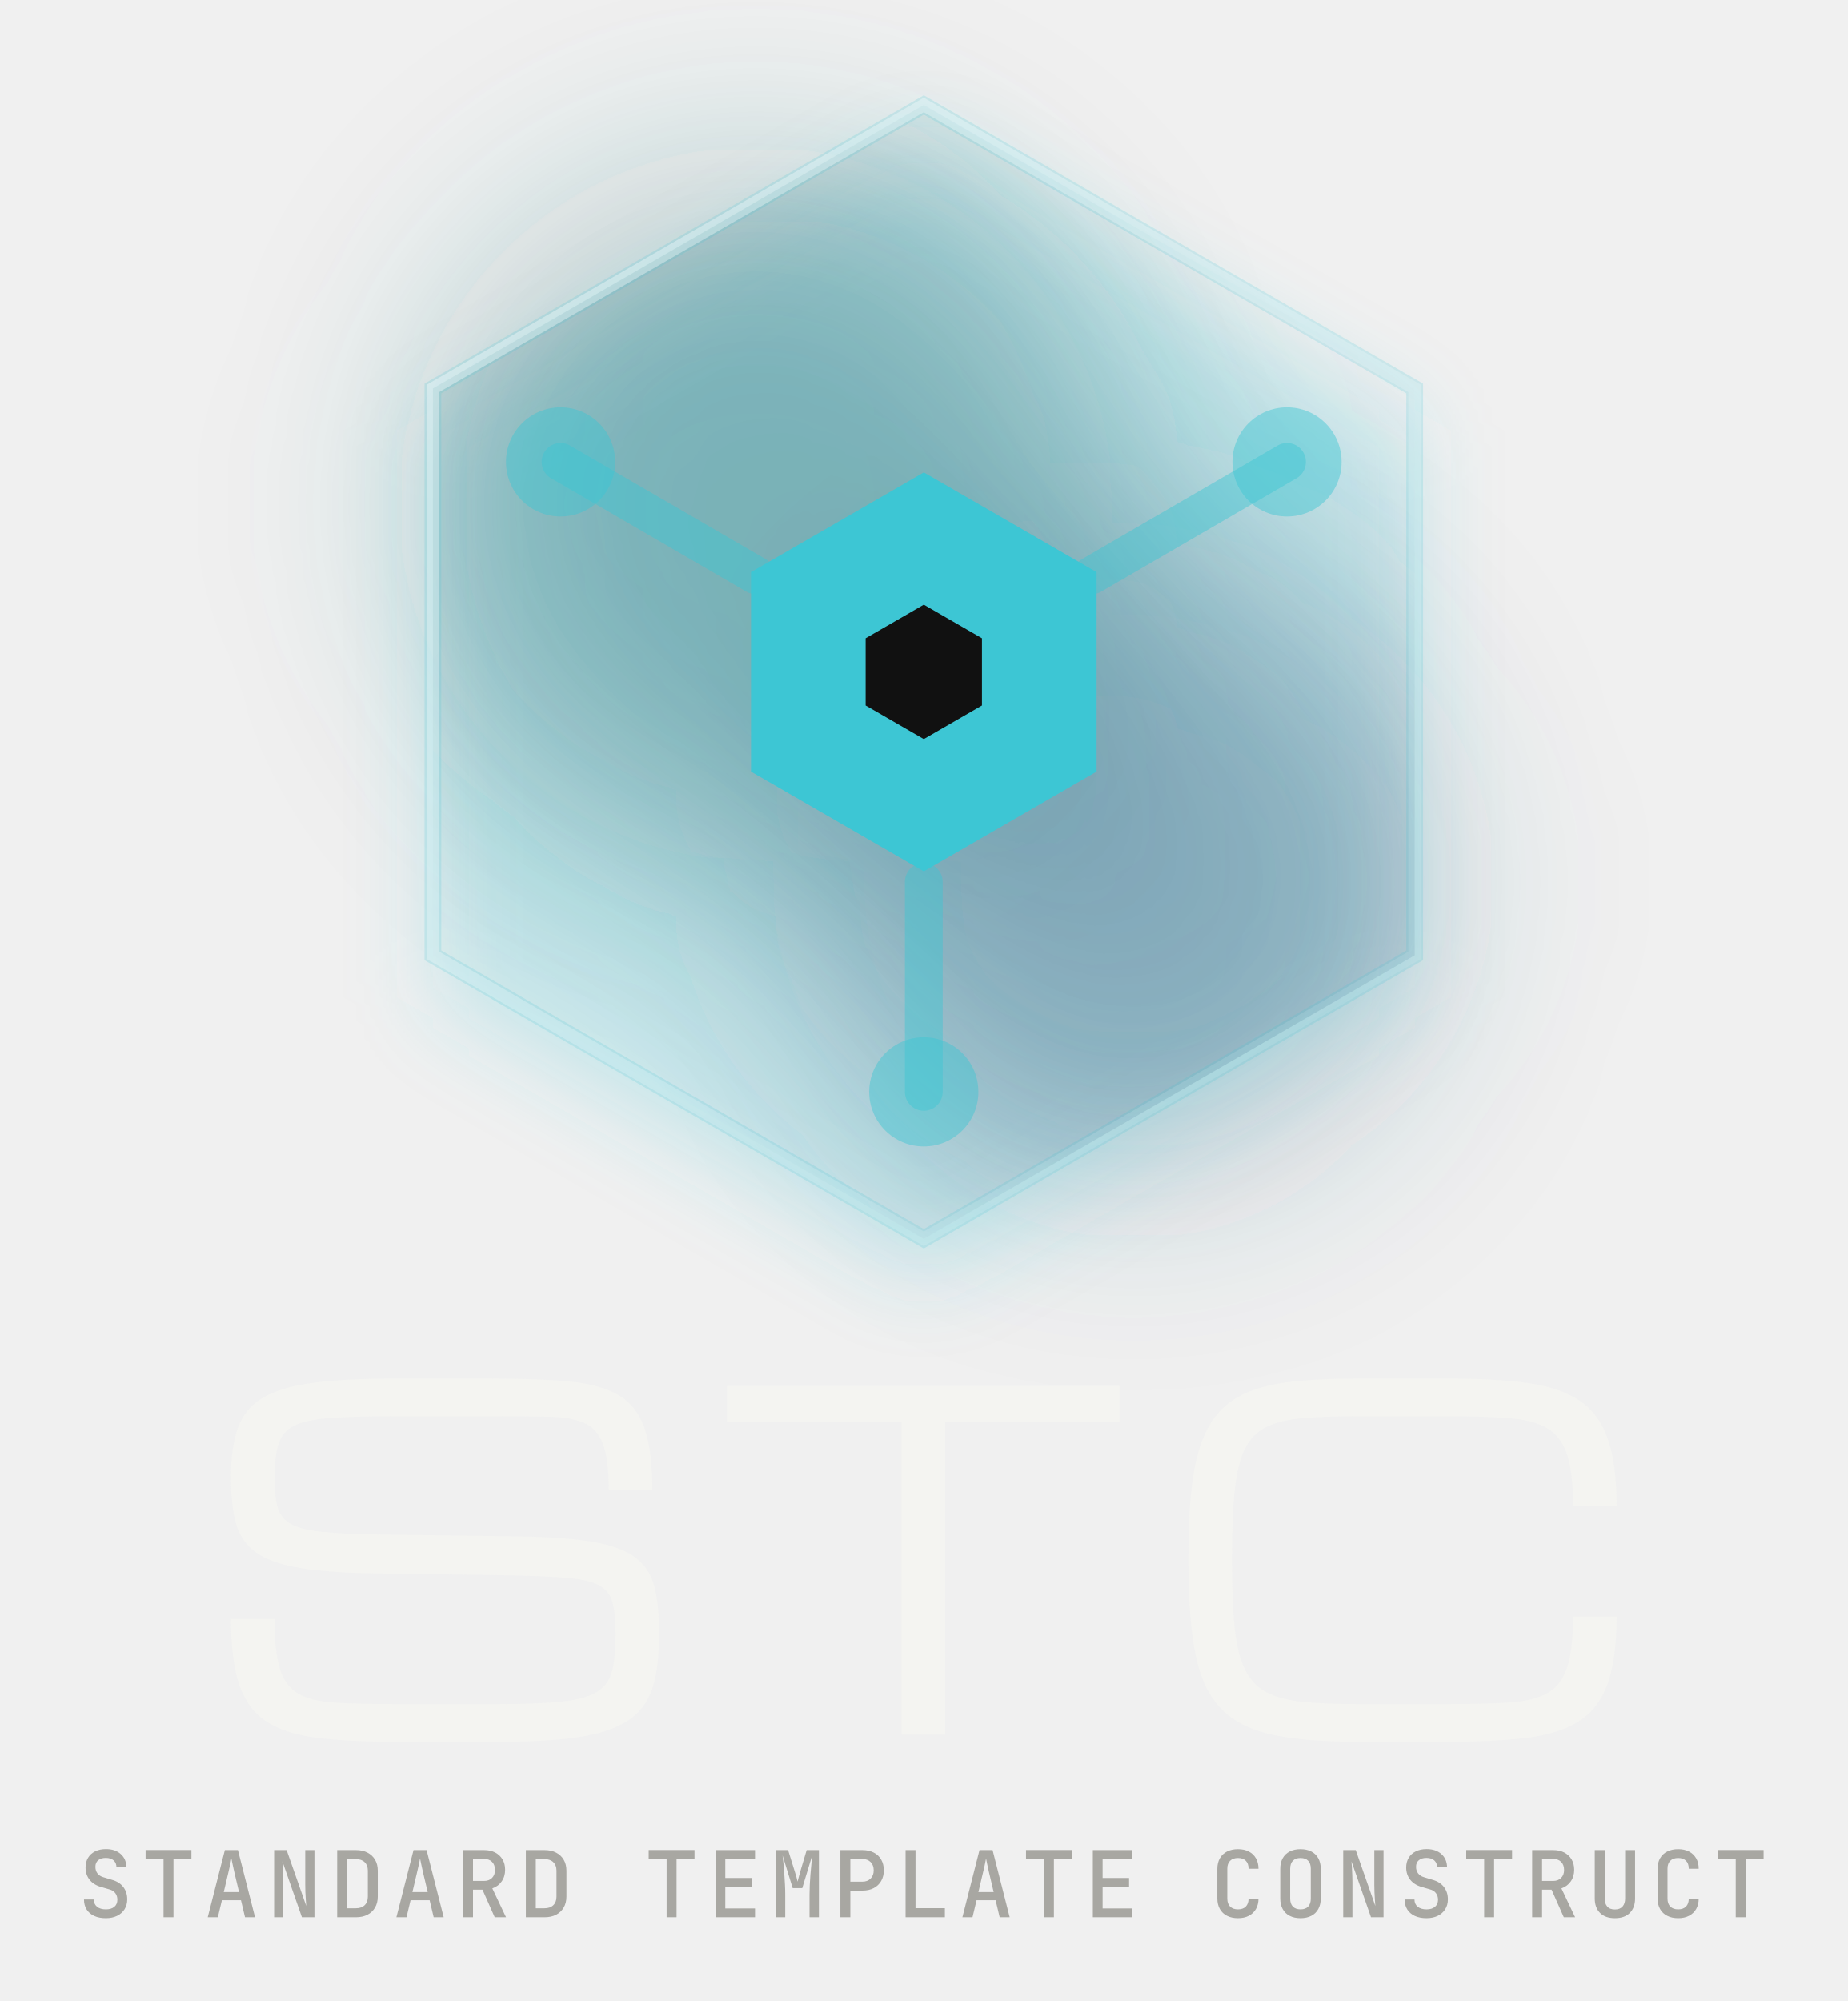
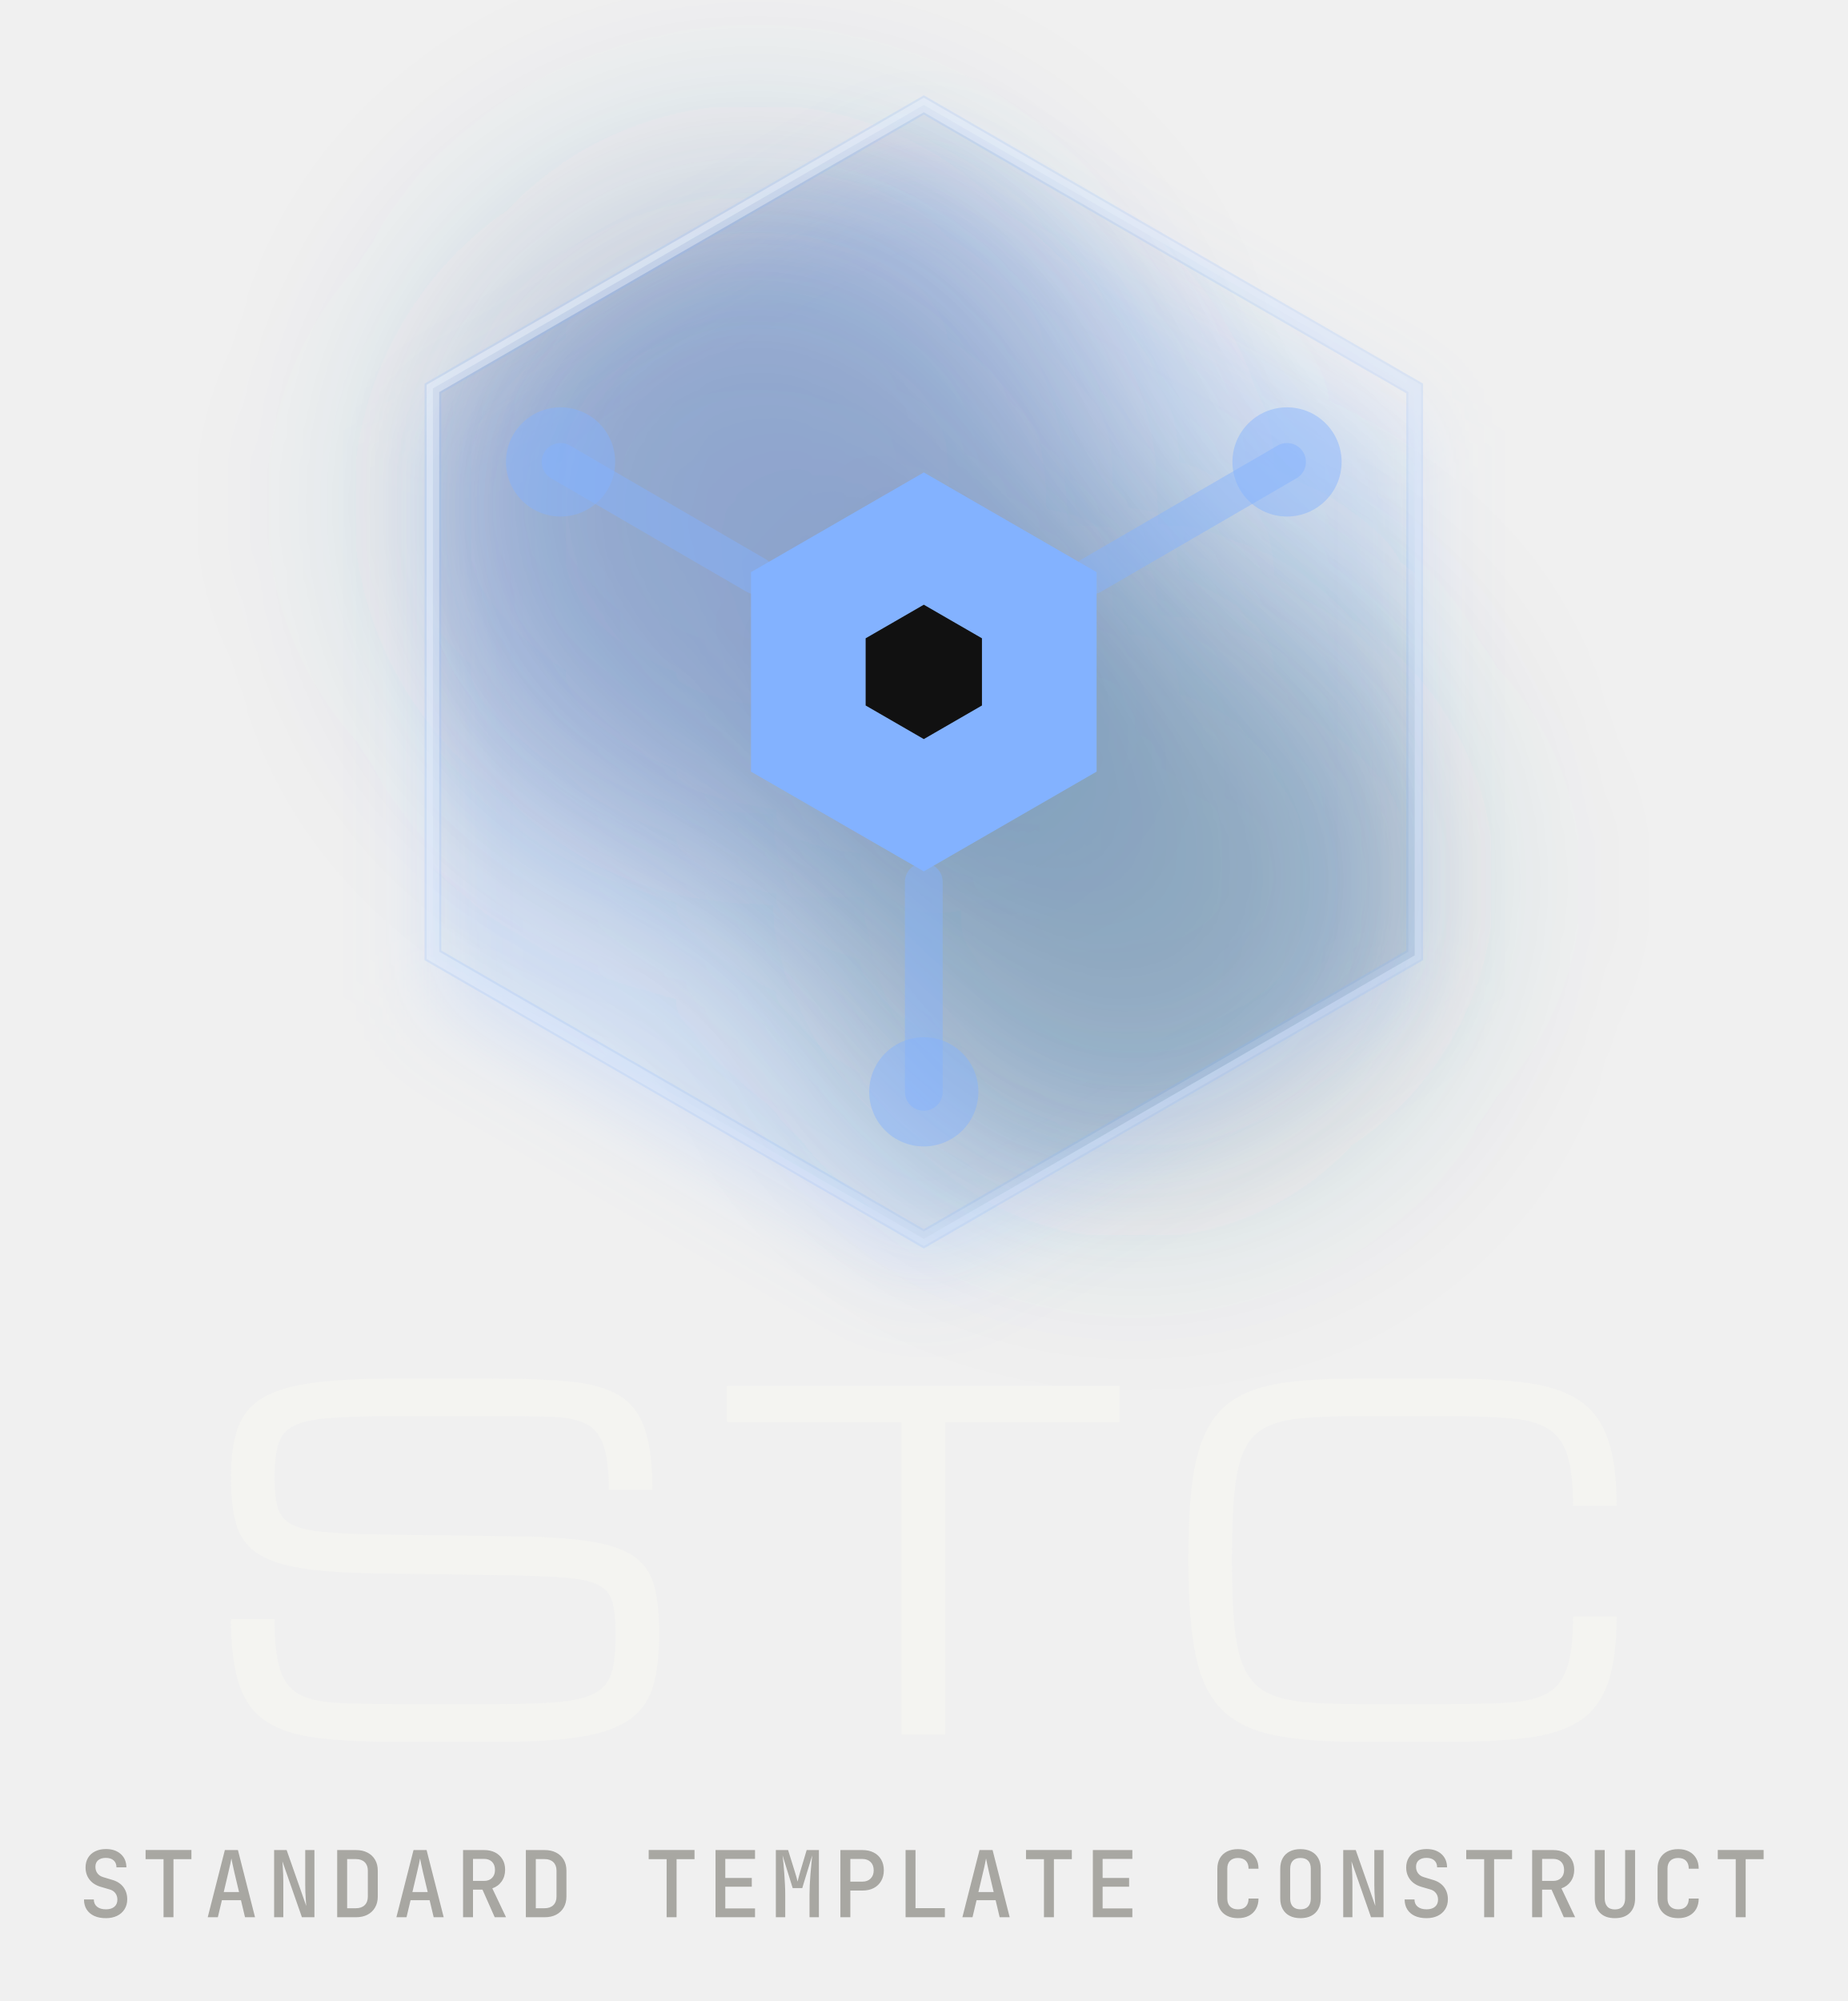
<svg xmlns="http://www.w3.org/2000/svg" viewBox="0 0 88 95.3" role="img" aria-label="STC, Standard Template Construct">
  <g transform="translate(12.0 0)">
    <defs>
      <filter id="stcb" filterUnits="userSpaceOnUse" x="-24" y="-24" width="112" height="112">
        <feGaussianBlur stdDeviation="4.6" />
      </filter>
      <filter id="stcf" filterUnits="userSpaceOnUse" x="-24" y="-24" width="112" height="112">
        <feGaussianBlur stdDeviation="6.4" />
      </filter>
      <filter id="stcs" filterUnits="userSpaceOnUse" x="-24" y="-24" width="112" height="112">
        <feGaussianBlur stdDeviation="2" />
      </filter>
      <linearGradient id="stcg" x1="0" y1="0" x2="1" y2="1">
        <stop offset="0" stop-color="#FFFFFF" stop-opacity="0.42" />
        <stop offset="1" stop-color="#FFFFFF" stop-opacity="0.06" />
      </linearGradient>
      <clipPath id="stcc0">
        <path d="M32 5L55.38 18.5L55.38 45.5L32 59L8.62 45.5L8.62 18.5Z" />
      </clipPath>
    </defs>
    <g filter="url(#stcb)">
-       <circle cx="24" cy="24" r="17" fill="#27757D" opacity="0.22" />
+       <circle cx="24" cy="24" r="17" fill="#3C62A1" opacity="0.22" />
      <circle cx="42" cy="42" r="15" fill="#366381" opacity="0.22" />
    </g>
-     <path d="M32 5L55.38 18.5L55.38 45.5L32 59L8.62 45.5L8.62 18.5Z" fill="#3DC6D4" fill-opacity="0.24" transform="translate(0 2)" filter="url(#stcs)" />
+     <path d="M32 5L55.38 18.5L55.38 45.5L32 59L8.62 45.5L8.62 18.5Z" fill="#83B2FF" fill-opacity="0.24" transform="translate(0 2)" filter="url(#stcs)" />
    <g clip-path="url(#stcc0)">
      <g filter="url(#stcf)">
-         <circle cx="24" cy="24" r="17" fill="#27757D" opacity="0.4" />
+         <circle cx="24" cy="24" r="17" fill="#3C62A1" opacity="0.4" />
        <circle cx="42" cy="42" r="15" fill="#366381" opacity="0.4" />
      </g>
      <rect x="-8" y="-8" width="80" height="80" fill="#FFFFFF" fill-opacity="0.07" />
    </g>
-     <path d="M32 5L55.38 18.5L55.38 45.5L32 59L8.62 45.5L8.62 18.5Z" fill="none" stroke="#3DC6D4" stroke-opacity="0.18" stroke-width=".8" />
+     <path d="M32 5L55.38 18.5L55.38 45.5L32 59L8.62 45.5L8.62 18.5Z" fill="none" stroke="#83B2FF" stroke-opacity="0.18" stroke-width=".8" />
    <path d="M32 5L55.38 18.5L55.38 45.5L32 59L8.62 45.5L8.62 18.5Z" fill="none" stroke="url(#stcg)" stroke-width=".6" />
-     <path d="M14.7 22L24 27.4M49.3 22L40 27.4M32 52V42" fill="none" stroke="#3DC6D4" stroke-opacity="0.45" stroke-width="1.8" stroke-linecap="round" stroke-linejoin="round" />
-     <path d="M12.1 22a2.6 2.6 0 1 0 5.2 0a2.6 2.6 0 1 0 -5.2 0Z" fill="#3DC6D4" fill-opacity="0.45" />
-     <path d="M46.7 22a2.6 2.6 0 1 0 5.2 0a2.6 2.6 0 1 0 -5.2 0Z" fill="#3DC6D4" fill-opacity="0.45" />
-     <path d="M29.4 52a2.6 2.6 0 1 0 5.2 0a2.6 2.6 0 1 0 -5.2 0Z" fill="#3DC6D4" fill-opacity="0.45" />
-     <path d="M32 22.5L40.23 27.25L40.23 36.75L32 41.5L23.77 36.75L23.77 27.25Z" fill="#3DC6D4" />
+     <path d="M14.7 22L24 27.4M49.3 22L40 27.4M32 52V42" fill="none" stroke="#83B2FF" stroke-opacity="0.45" stroke-width="1.8" stroke-linecap="round" stroke-linejoin="round" />
+     <path d="M12.1 22a2.6 2.6 0 1 0 5.2 0a2.6 2.6 0 1 0 -5.2 0Z" fill="#83B2FF" fill-opacity="0.45" />
+     <path d="M46.7 22a2.6 2.6 0 1 0 5.2 0a2.6 2.6 0 1 0 -5.2 0Z" fill="#83B2FF" fill-opacity="0.45" />
+     <path d="M29.4 52a2.6 2.6 0 1 0 5.2 0a2.6 2.6 0 1 0 -5.2 0Z" fill="#83B2FF" fill-opacity="0.45" />
+     <path d="M32 22.5L40.23 27.25L40.23 36.75L32 41.5L23.77 36.75L23.77 27.25Z" fill="#83B2FF" />
    <path d="M32 28.8L34.77 30.4L34.77 33.6L32 35.2L29.23 33.6L29.23 30.4Z" fill="#111111" />
  </g>
  <path d="M29.32 77.81Q29.32 76.847 29.169 76.296Q29.017 75.744 28.487 75.479Q27.957 75.214 26.843 75.133Q25.73 75.052 23.794 75.019L17.781 74.933Q15.553 74.9 14.201 74.663Q12.849 74.425 12.157 73.911Q11.465 73.397 11.233 72.532Q11.0 71.667 11.0 70.369Q11.0 68.952 11.319 68.033Q11.638 67.114 12.476 66.595Q13.314 66.076 14.85 65.865Q16.386 65.654 18.819 65.654H23.448Q25.654 65.654 27.125 65.795Q28.595 65.935 29.461 66.443Q30.326 66.952 30.699 68.022Q31.072 69.093 31.072 70.964H28.996Q28.996 69.515 28.72 68.774Q28.444 68.033 27.811 67.763Q27.179 67.492 26.108 67.471Q25.037 67.449 23.448 67.449H18.927Q16.991 67.449 15.829 67.525Q14.666 67.601 14.071 67.871Q13.477 68.141 13.276 68.736Q13.076 69.331 13.076 70.369Q13.076 71.245 13.217 71.775Q13.358 72.305 13.85 72.581Q14.342 72.856 15.369 72.959Q16.397 73.062 18.17 73.084L24.616 73.17Q26.887 73.203 28.244 73.435Q29.601 73.668 30.277 74.187Q30.953 74.706 31.175 75.587Q31.396 76.469 31.396 77.81Q31.396 79.27 31.121 80.259Q30.845 81.249 30.055 81.843Q29.266 82.438 27.774 82.698Q26.281 82.957 23.848 82.957H18.787Q16.57 82.957 15.066 82.763Q13.563 82.568 12.671 81.979Q11.779 81.389 11.389 80.221Q11.0 79.053 11.0 77.107H13.076Q13.076 78.631 13.325 79.464Q13.574 80.297 14.196 80.659Q14.818 81.022 15.937 81.092Q17.056 81.162 18.787 81.162H23.74Q25.675 81.162 26.8 81.038Q27.925 80.913 28.466 80.562Q29.006 80.21 29.163 79.551Q29.32 78.891 29.32 77.81Z M42.935 82.611V67.73H34.629V66.0H53.317V67.73H45.011V82.611Z M56.604 74.522V74.089Q56.604 71.883 56.82 70.385Q57.036 68.888 57.566 67.947Q58.096 67.006 59.01 66.508Q59.924 66.011 61.308 65.832Q62.692 65.654 64.639 65.654H68.997Q71.225 65.654 72.755 65.865Q74.286 66.076 75.221 66.698Q76.156 67.319 76.578 68.525Q77.0 69.731 77.0 71.721H74.924Q74.924 70.153 74.642 69.282Q74.361 68.412 73.696 68.022Q73.031 67.633 71.885 67.541Q70.738 67.449 68.997 67.449H64.639Q63.092 67.449 62.033 67.541Q60.973 67.633 60.308 67.963Q59.643 68.293 59.291 69.006Q58.94 69.72 58.81 70.953Q58.68 72.186 58.68 74.089V74.522Q58.68 76.36 58.81 77.572Q58.94 78.783 59.291 79.507Q59.643 80.232 60.308 80.589Q60.973 80.946 62.033 81.054Q63.092 81.162 64.639 81.162H68.997Q70.738 81.162 71.885 81.086Q73.031 81.011 73.696 80.643Q74.361 80.275 74.642 79.416Q74.924 78.556 74.924 76.998H77.0Q77.0 78.988 76.578 80.178Q76.156 81.368 75.221 81.968Q74.286 82.568 72.755 82.763Q71.225 82.957 68.997 82.957H64.639Q62.206 82.957 60.637 82.628Q59.069 82.298 58.188 81.411Q57.307 80.524 56.955 78.859Q56.604 77.193 56.604 74.522Z" fill="#F4F4F1" />
  <path d="M5.043 91.355Q4.719 91.355 4.487 91.248Q4.254 91.14 4.127 90.941Q4 90.741 4 90.465H4.469Q4.469 90.684 4.622 90.809Q4.776 90.934 5.048 90.934Q5.302 90.934 5.447 90.812Q5.591 90.689 5.591 90.474Q5.591 90.294 5.493 90.163Q5.394 90.031 5.21 89.983L4.807 89.865Q4.456 89.764 4.265 89.521Q4.075 89.277 4.075 88.94Q4.075 88.677 4.193 88.48Q4.311 88.282 4.53 88.173Q4.75 88.063 5.048 88.063Q5.486 88.063 5.751 88.3Q6.016 88.536 6.021 88.935H5.547Q5.547 88.725 5.414 88.604Q5.28 88.484 5.039 88.484Q4.807 88.484 4.675 88.596Q4.544 88.707 4.544 88.909Q4.544 89.089 4.642 89.22Q4.741 89.352 4.925 89.404L5.333 89.527Q5.683 89.624 5.872 89.869Q6.06 90.115 6.06 90.456Q6.06 90.724 5.933 90.928Q5.806 91.132 5.578 91.243Q5.35 91.355 5.043 91.355Z M7.789 91.311V88.545H6.934V88.107H9.117V88.545H8.262V91.311Z M9.894 91.311 10.71 88.111H11.332L12.147 91.311H11.67L11.477 90.5H10.569L10.376 91.311ZM10.657 90.11H11.385L11.165 89.185Q11.108 88.94 11.071 88.758Q11.034 88.576 11.021 88.51Q11.008 88.576 10.973 88.758Q10.937 88.94 10.876 89.181Z M13.056 91.311V88.111H13.652L14.586 90.772Q14.577 90.645 14.564 90.47Q14.551 90.294 14.544 90.106Q14.538 89.917 14.538 89.764V88.111H14.976V91.311H14.38L13.451 88.65Q13.459 88.764 13.47 88.935Q13.481 89.106 13.488 89.29Q13.494 89.475 13.494 89.632V91.311Z M16.06 91.311V88.111H16.954Q17.27 88.111 17.502 88.232Q17.735 88.352 17.864 88.572Q17.993 88.791 17.993 89.089V90.329Q17.993 90.623 17.864 90.847Q17.735 91.07 17.502 91.191Q17.27 91.311 16.954 91.311ZM16.534 90.882H16.954Q17.217 90.882 17.369 90.735Q17.52 90.588 17.52 90.329V89.089Q17.52 88.835 17.369 88.688Q17.217 88.541 16.954 88.541H16.534Z M18.88 91.311 19.696 88.111H20.318L21.133 91.311H20.656L20.463 90.5H19.555L19.362 91.311ZM19.643 90.11H20.371L20.151 89.185Q20.094 88.94 20.057 88.758Q20.02 88.576 20.007 88.51Q19.994 88.576 19.959 88.758Q19.923 88.94 19.862 89.181Z M22.055 91.311V88.111H23.059Q23.362 88.111 23.585 88.227Q23.809 88.344 23.934 88.554Q24.059 88.764 24.059 89.049Q24.059 89.369 23.894 89.604Q23.73 89.838 23.449 89.935L24.102 91.311H23.563L22.98 89.996H22.529V91.311ZM22.529 89.58H23.059Q23.296 89.58 23.436 89.437Q23.576 89.295 23.576 89.058Q23.576 88.813 23.436 88.672Q23.296 88.532 23.059 88.532H22.529Z M25.046 91.311V88.111H25.94Q26.256 88.111 26.488 88.232Q26.721 88.352 26.85 88.572Q26.979 88.791 26.979 89.089V90.329Q26.979 90.623 26.85 90.847Q26.721 91.07 26.488 91.191Q26.256 91.311 25.94 91.311ZM25.52 90.882H25.94Q26.203 90.882 26.355 90.735Q26.506 90.588 26.506 90.329V89.089Q26.506 88.835 26.355 88.688Q26.203 88.541 25.94 88.541H25.52Z M31.751 91.311V88.545H30.897V88.107H33.08V88.545H32.225V91.311Z M34.08 91.311V88.111H35.961V88.532H34.545V89.44H35.807V89.856H34.545V90.89H35.961V91.311Z M36.953 91.311V88.111H37.536L37.856 89.137Q37.904 89.282 37.939 89.415Q37.974 89.549 37.987 89.615Q38.005 89.549 38.038 89.415Q38.071 89.282 38.115 89.137L38.421 88.111H39.004V91.311H38.557V90.233Q38.557 90.027 38.568 89.775Q38.579 89.523 38.601 89.266Q38.623 89.01 38.645 88.775Q38.667 88.541 38.684 88.366L38.211 89.922H37.755L37.273 88.366Q37.295 88.536 37.317 88.762Q37.339 88.988 37.356 89.242Q37.374 89.496 37.387 89.753Q37.4 90.009 37.4 90.233V91.311Z M40.027 91.311V88.111H41.075Q41.386 88.111 41.616 88.23Q41.846 88.348 41.971 88.565Q42.096 88.782 42.096 89.076Q42.096 89.365 41.969 89.584Q41.842 89.803 41.614 89.922Q41.386 90.04 41.075 90.04H40.501V91.311ZM40.501 89.615H41.075Q41.32 89.615 41.467 89.468Q41.614 89.321 41.614 89.076Q41.614 88.826 41.467 88.681Q41.32 88.536 41.075 88.536H40.501Z M43.132 91.311V88.111H43.605V90.877H45.004V91.311Z M45.838 91.311 46.653 88.111H47.276L48.091 91.311H47.613L47.421 90.5H46.513L46.32 91.311ZM46.601 90.11H47.328L47.109 89.185Q47.052 88.94 47.015 88.758Q46.978 88.576 46.965 88.51Q46.951 88.576 46.916 88.758Q46.881 88.94 46.82 89.181Z M49.723 91.311V88.545H48.868V88.107H51.051V88.545H50.197V91.311Z M52.052 91.311V88.111H53.933V88.532H52.517V89.44H53.779V89.856H52.517V90.89H53.933V91.311Z M58.963 91.355Q58.665 91.355 58.444 91.243Q58.223 91.132 58.102 90.919Q57.982 90.706 57.982 90.421V89.001Q57.982 88.712 58.102 88.501Q58.223 88.291 58.444 88.179Q58.665 88.067 58.963 88.067Q59.262 88.067 59.481 88.181Q59.7 88.295 59.82 88.504Q59.941 88.712 59.941 89.001H59.468Q59.468 88.751 59.336 88.62Q59.205 88.488 58.963 88.488Q58.722 88.488 58.589 88.62Q58.455 88.751 58.455 88.997V90.421Q58.455 90.667 58.589 90.801Q58.722 90.934 58.963 90.934Q59.205 90.934 59.336 90.801Q59.468 90.667 59.468 90.421H59.941Q59.941 90.706 59.82 90.917Q59.7 91.127 59.481 91.241Q59.262 91.355 58.963 91.355Z M61.941 91.355Q61.643 91.355 61.426 91.243Q61.209 91.132 61.093 90.919Q60.977 90.706 60.977 90.421V89.001Q60.977 88.712 61.093 88.501Q61.209 88.291 61.426 88.179Q61.643 88.067 61.941 88.067Q62.239 88.067 62.456 88.179Q62.673 88.291 62.789 88.501Q62.906 88.712 62.906 88.997V90.421Q62.906 90.706 62.789 90.919Q62.673 91.132 62.456 91.243Q62.239 91.355 61.941 91.355ZM61.941 90.934Q62.182 90.934 62.307 90.801Q62.432 90.667 62.432 90.421V89.001Q62.432 88.751 62.307 88.62Q62.182 88.488 61.941 88.488Q61.705 88.488 61.577 88.62Q61.45 88.751 61.45 89.001V90.421Q61.45 90.667 61.577 90.801Q61.705 90.934 61.941 90.934Z M63.977 91.311V88.111H64.573L65.506 90.772Q65.498 90.645 65.485 90.47Q65.471 90.294 65.465 90.106Q65.458 89.917 65.458 89.764V88.111H65.897V91.311H65.3L64.371 88.65Q64.38 88.764 64.391 88.935Q64.402 89.106 64.408 89.29Q64.415 89.475 64.415 89.632V91.311Z M67.945 91.355Q67.621 91.355 67.388 91.248Q67.156 91.14 67.029 90.941Q66.902 90.741 66.902 90.465H67.371Q67.371 90.684 67.524 90.809Q67.678 90.934 67.949 90.934Q68.204 90.934 68.348 90.812Q68.493 90.689 68.493 90.474Q68.493 90.294 68.394 90.163Q68.296 90.031 68.112 89.983L67.708 89.865Q67.358 89.764 67.167 89.521Q66.976 89.277 66.976 88.94Q66.976 88.677 67.095 88.48Q67.213 88.282 67.432 88.173Q67.651 88.063 67.949 88.063Q68.388 88.063 68.653 88.3Q68.918 88.536 68.923 88.935H68.449Q68.449 88.725 68.315 88.604Q68.182 88.484 67.941 88.484Q67.708 88.484 67.577 88.596Q67.445 88.707 67.445 88.909Q67.445 89.089 67.544 89.22Q67.643 89.352 67.827 89.404L68.234 89.527Q68.585 89.624 68.774 89.869Q68.962 90.115 68.962 90.456Q68.962 90.724 68.835 90.928Q68.708 91.132 68.48 91.243Q68.252 91.355 67.945 91.355Z M70.69 91.311V88.545H69.836V88.107H72.019V88.545H71.164V91.311Z M72.976 91.311V88.111H73.98Q74.282 88.111 74.506 88.227Q74.729 88.344 74.854 88.554Q74.979 88.764 74.979 89.049Q74.979 89.369 74.815 89.604Q74.65 89.838 74.37 89.935L75.023 91.311H74.484L73.901 89.996H73.449V91.311ZM73.449 89.58H73.98Q74.216 89.58 74.357 89.437Q74.497 89.295 74.497 89.058Q74.497 88.813 74.357 88.672Q74.216 88.532 73.98 88.532H73.449Z M76.918 91.355Q76.458 91.355 76.208 91.103Q75.958 90.851 75.958 90.417V88.111H76.431V90.417Q76.431 90.658 76.552 90.798Q76.672 90.939 76.918 90.939Q77.159 90.939 77.282 90.798Q77.404 90.658 77.404 90.417V88.111H77.878V90.417Q77.878 90.851 77.628 91.103Q77.378 91.355 76.918 91.355Z M79.931 91.355Q79.633 91.355 79.411 91.243Q79.19 91.132 79.069 90.919Q78.949 90.706 78.949 90.421V89.001Q78.949 88.712 79.069 88.501Q79.19 88.291 79.411 88.179Q79.633 88.067 79.931 88.067Q80.229 88.067 80.448 88.181Q80.667 88.295 80.788 88.504Q80.908 88.712 80.908 89.001H80.435Q80.435 88.751 80.303 88.62Q80.172 88.488 79.931 88.488Q79.69 88.488 79.556 88.62Q79.422 88.751 79.422 88.997V90.421Q79.422 90.667 79.556 90.801Q79.69 90.934 79.931 90.934Q80.172 90.934 80.303 90.801Q80.435 90.667 80.435 90.421H80.908Q80.908 90.706 80.788 90.917Q80.667 91.127 80.448 91.241Q80.229 91.355 79.931 91.355Z M82.672 91.311V88.545H81.817V88.107H84V88.545H83.145V91.311Z" fill="#A8A7A2" />
</svg>
